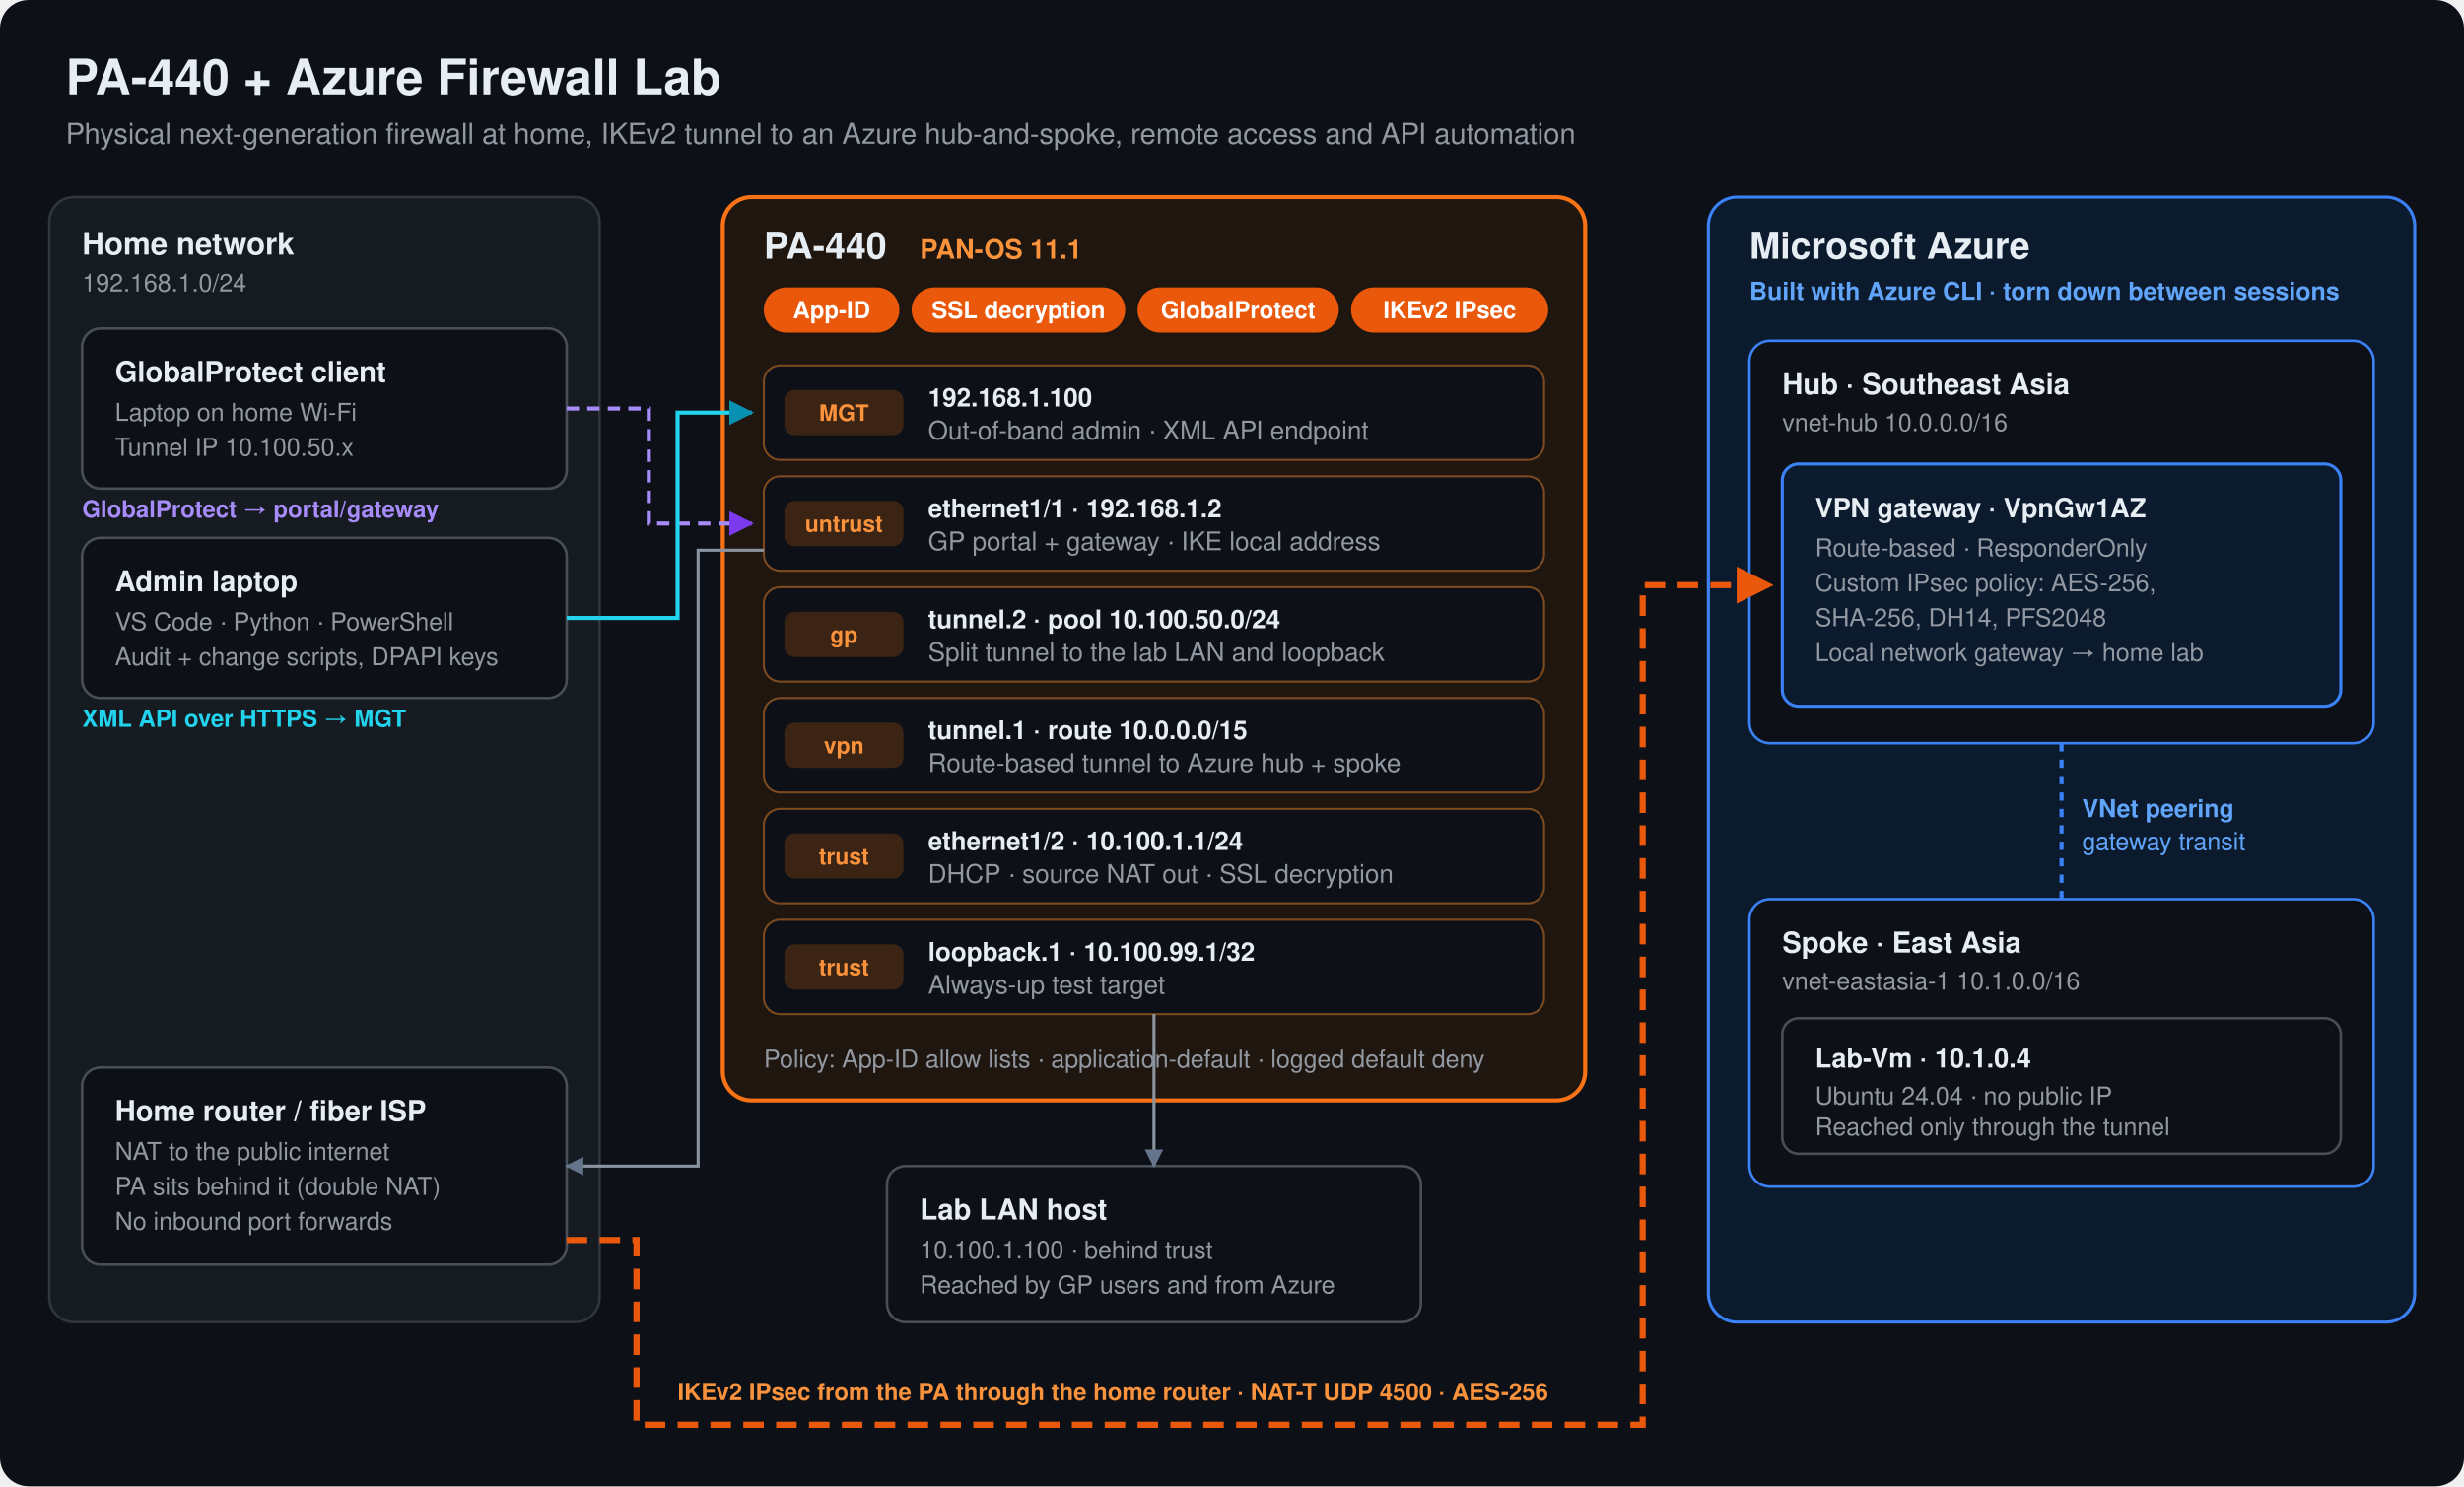
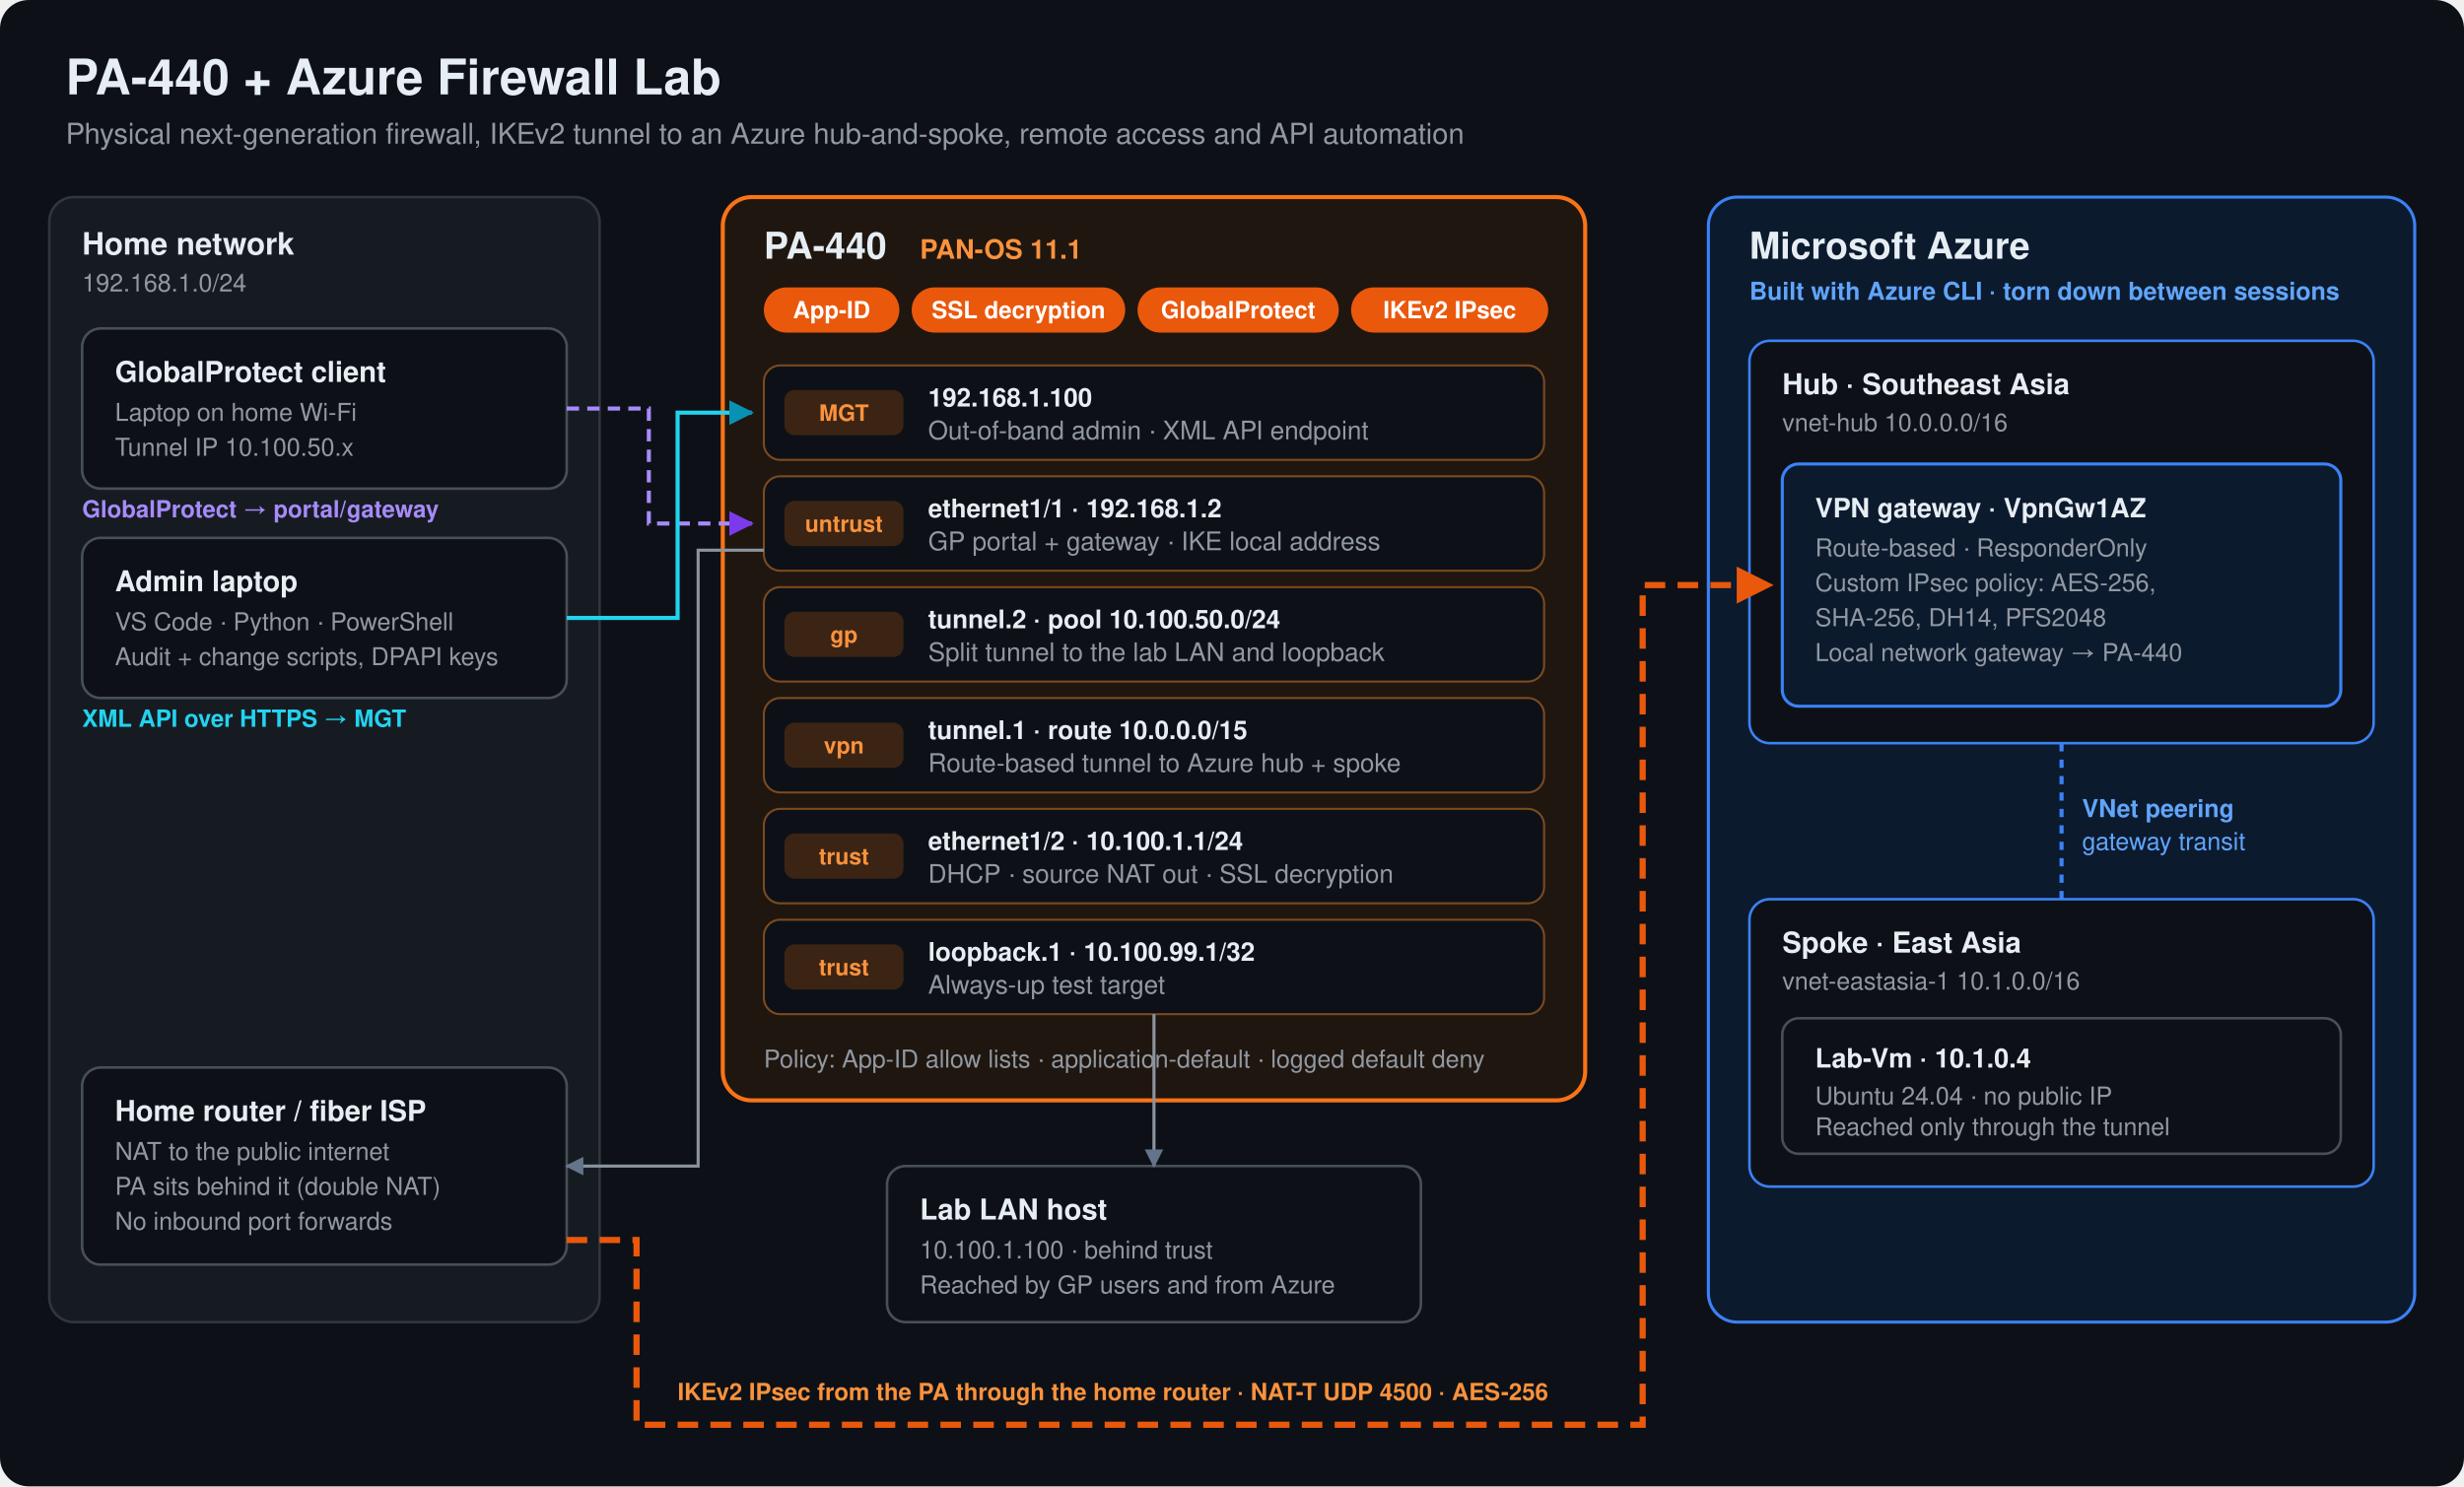
<svg xmlns="http://www.w3.org/2000/svg" viewBox="0 0 1200 724" width="1200" height="724" font-family="Segoe UI, Helvetica, Arial, sans-serif" role="img" aria-label="PA-440 and Azure firewall lab architecture">
  <style>
    .bg{fill:#ffffff}
    .ink{fill:#1f2937} .quiet{fill:#6b7280} .accent{fill:#c2410c}
    .panel{fill:#f8fafc;stroke:#cbd5e1;stroke-width:1.25}
    .box{fill:#ffffff;stroke:#94a3b8;stroke-width:1.25}
    .fw{fill:#fff7ed;stroke:#ea580c;stroke-width:2}
    .az{fill:#eff6ff;stroke:#3b82f6;stroke-width:1.5}
    .azbox{fill:#ffffff;stroke:#60a5fa;stroke-width:1.25}
    .row{fill:#ffffff;stroke:#fdba74;stroke-width:1}
    .chip{fill:#ea580c} .chiptxt{fill:#ffffff}
    .zone{fill:#ffedd5}
    .wire{stroke:#64748b;stroke-width:1.5;fill:none}
    .tunnel{stroke:#ea580c;stroke-width:3;fill:none;stroke-dasharray:10 6}
    .gp{stroke:#7c3aed;stroke-width:2;fill:none;stroke-dasharray:6 4}
    .api{stroke:#0891b2;stroke-width:2;fill:none}
    .peer{stroke:#3b82f6;stroke-width:2;fill:none;stroke-dasharray:4 4}
    .lbl-gp{fill:#7c3aed} .lbl-api{fill:#0891b2} .lbl-az{fill:#2563eb}
    
      .bg{fill:#0d1117}
      .ink{fill:#e6edf3} .quiet{fill:#9198a1} .accent{fill:#fb923c}
      .panel{fill:#161b22;stroke:#30363d}
      .box{fill:#0d1117;stroke:#484f58}
      .fw{fill:#1f1610;stroke:#f97316}
      .az{fill:#0c1a2e;stroke:#3b82f6}
      .azbox{fill:#0d1117;stroke:#3b82f6}
      .row{fill:#0d1117;stroke:#7c4a1e}
      .zone{fill:#3b2414}
      .wire{stroke:#8b949e}
      .lbl-gp{fill:#a78bfa} .lbl-api{fill:#22d3ee} .lbl-az{fill:#60a5fa}
      .gp{stroke:#a78bfa} .api{stroke:#22d3ee}
    
  </style>
  <defs>
    <marker id="a-wire" viewBox="0 0 10 10" refX="9" refY="5" markerWidth="6" markerHeight="6" orient="auto-start-reverse">
      <path d="M0 0L10 5L0 10z" fill="#64748b" />
    </marker>
    <marker id="a-gp" viewBox="0 0 10 10" refX="9" refY="5" markerWidth="6" markerHeight="6" orient="auto-start-reverse">
      <path d="M0 0L10 5L0 10z" fill="#7c3aed" />
    </marker>
    <marker id="a-api" viewBox="0 0 10 10" refX="9" refY="5" markerWidth="6" markerHeight="6" orient="auto-start-reverse">
      <path d="M0 0L10 5L0 10z" fill="#0891b2" />
    </marker>
    <marker id="a-tun" viewBox="0 0 10 10" refX="9" refY="5" markerWidth="6" markerHeight="6" orient="auto-start-reverse">
      <path d="M0 0L10 5L0 10z" fill="#ea580c" />
    </marker>
  </defs>
  <rect class="bg" x="0" y="0" width="1200" height="724" rx="14" />
  <text class="ink" x="32" y="46" font-size="24" font-weight="700">PA-440 + Azure Firewall Lab</text>
-   <text class="quiet" x="32" y="70" font-size="14">Physical next-generation firewall at home, IKEv2 tunnel to an Azure hub-and-spoke, remote access and API automation</text>
+   <text class="quiet" x="32" y="70" font-size="14">Physical next-generation firewall, IKEv2 tunnel to an Azure hub-and-spoke, remote access and API automation</text>
  <rect class="panel" x="24" y="96" width="268" height="548" rx="12" />
  <text class="ink" x="40" y="124" font-size="15" font-weight="700">Home network</text>
  <text class="quiet" x="40" y="142" font-size="12">192.168.1.0/24</text>
  <rect class="box" x="40" y="160" width="236" height="78" rx="9" />
  <text class="ink" x="56" y="186" font-size="14" font-weight="600">GlobalProtect client</text>
  <text class="quiet" x="56" y="205" font-size="12">Laptop on home Wi-Fi</text>
  <text class="quiet" x="56" y="222" font-size="12">Tunnel IP 10.100.50.x</text>
  <rect class="box" x="40" y="262" width="236" height="78" rx="9" />
  <text class="ink" x="56" y="288" font-size="14" font-weight="600">Admin laptop</text>
  <text class="quiet" x="56" y="307" font-size="12">VS Code · Python · PowerShell</text>
  <text class="quiet" x="56" y="324" font-size="12">Audit + change scripts, DPAPI keys</text>
  <rect class="box" x="40" y="520" width="236" height="96" rx="9" />
  <text class="ink" x="56" y="546" font-size="14" font-weight="600">Home router / fiber ISP</text>
  <text class="quiet" x="56" y="565" font-size="12">NAT to the public internet</text>
  <text class="quiet" x="56" y="582" font-size="12">PA sits behind it (double NAT)</text>
  <text class="quiet" x="56" y="599" font-size="12">No inbound port forwards</text>
  <rect class="fw" x="352" y="96" width="420" height="440" rx="14" />
  <text class="ink" x="372" y="126" font-size="18" font-weight="700">PA-440</text>
  <text class="accent" x="448" y="126" font-size="13" font-weight="600">PAN-OS 11.1</text>
  <g font-size="11.5" font-weight="600">
    <rect class="chip" x="372" y="140" width="66" height="22" rx="11" />
    <text class="chiptxt" x="405" y="155" text-anchor="middle">App-ID</text>
    <rect class="chip" x="444" y="140" width="104" height="22" rx="11" />
    <text class="chiptxt" x="496" y="155" text-anchor="middle">SSL decryption</text>
    <rect class="chip" x="554" y="140" width="98" height="22" rx="11" />
    <text class="chiptxt" x="603" y="155" text-anchor="middle">GlobalProtect</text>
    <rect class="chip" x="658" y="140" width="96" height="22" rx="11" />
    <text class="chiptxt" x="706" y="155" text-anchor="middle">IKEv2 IPsec</text>
  </g>
  <g font-size="12.5">
    <rect class="row" x="372" y="178" width="380" height="46" rx="8" />
    <rect class="zone" x="382" y="190" width="58" height="22" rx="5" />
    <text class="accent" x="411" y="205" text-anchor="middle" font-size="11" font-weight="700">MGT</text>
    <text class="ink" x="452" y="198" font-weight="600">192.168.1.100</text>
    <text class="quiet" x="452" y="214">Out-of-band admin · XML API endpoint</text>
    <rect class="row" x="372" y="232" width="380" height="46" rx="8" />
    <rect class="zone" x="382" y="244" width="58" height="22" rx="5" />
    <text class="accent" x="411" y="259" text-anchor="middle" font-size="11" font-weight="700">untrust</text>
    <text class="ink" x="452" y="252" font-weight="600">ethernet1/1 · 192.168.1.2</text>
    <text class="quiet" x="452" y="268">GP portal + gateway · IKE local address</text>
    <rect class="row" x="372" y="286" width="380" height="46" rx="8" />
    <rect class="zone" x="382" y="298" width="58" height="22" rx="5" />
    <text class="accent" x="411" y="313" text-anchor="middle" font-size="11" font-weight="700">gp</text>
    <text class="ink" x="452" y="306" font-weight="600">tunnel.2 · pool 10.100.50.0/24</text>
    <text class="quiet" x="452" y="322">Split tunnel to the lab LAN and loopback</text>
    <rect class="row" x="372" y="340" width="380" height="46" rx="8" />
    <rect class="zone" x="382" y="352" width="58" height="22" rx="5" />
    <text class="accent" x="411" y="367" text-anchor="middle" font-size="11" font-weight="700">vpn</text>
    <text class="ink" x="452" y="360" font-weight="600">tunnel.1 · route 10.0.0.0/15</text>
    <text class="quiet" x="452" y="376">Route-based tunnel to Azure hub + spoke</text>
    <rect class="row" x="372" y="394" width="380" height="46" rx="8" />
    <rect class="zone" x="382" y="406" width="58" height="22" rx="5" />
    <text class="accent" x="411" y="421" text-anchor="middle" font-size="11" font-weight="700">trust</text>
    <text class="ink" x="452" y="414" font-weight="600">ethernet1/2 · 10.100.1.1/24</text>
    <text class="quiet" x="452" y="430">DHCP · source NAT out · SSL decryption</text>
    <rect class="row" x="372" y="448" width="380" height="46" rx="8" />
    <rect class="zone" x="382" y="460" width="58" height="22" rx="5" />
    <text class="accent" x="411" y="475" text-anchor="middle" font-size="11" font-weight="700">trust</text>
    <text class="ink" x="452" y="468" font-weight="600">loopback.1 · 10.100.99.1/32</text>
    <text class="quiet" x="452" y="484">Always-up test target</text>
  </g>
  <text class="quiet" x="372" y="520" font-size="12">Policy: App-ID allow lists · application-default · logged default deny</text>
  <rect class="box" x="432" y="568" width="260" height="76" rx="9" />
  <text class="ink" x="448" y="594" font-size="14" font-weight="600">Lab LAN host</text>
  <text class="quiet" x="448" y="613" font-size="12">10.100.1.100 · behind trust</text>
  <text class="quiet" x="448" y="630" font-size="12">Reached by GP users and from Azure</text>
  <rect class="az" x="832" y="96" width="344" height="548" rx="14" />
  <text class="ink" x="852" y="126" font-size="18" font-weight="700">Microsoft Azure</text>
  <text class="lbl-az" x="852" y="146" font-size="12" font-weight="600">Built with Azure CLI · torn down between sessions</text>
  <rect class="azbox" x="852" y="166" width="304" height="196" rx="10" />
  <text class="ink" x="868" y="192" font-size="14" font-weight="600">Hub · Southeast Asia</text>
  <text class="quiet" x="868" y="210" font-size="12">vnet-hub 10.0.0.0/16</text>
  <rect class="az" x="868" y="226" width="272" height="118" rx="8" />
  <text class="ink" x="884" y="252" font-size="13" font-weight="600">VPN gateway · VpnGw1AZ</text>
  <text class="quiet" x="884" y="271" font-size="12">Route-based · ResponderOnly</text>
  <text class="quiet" x="884" y="288" font-size="12">Custom IPsec policy: AES-256,</text>
  <text class="quiet" x="884" y="305" font-size="12">SHA-256, DH14, PFS2048</text>
-   <text class="quiet" x="884" y="322" font-size="12">Local network gateway → home lab</text>
+   <text class="quiet" x="884" y="322" font-size="12">Local network gateway → PA-440</text>
  <rect class="azbox" x="852" y="438" width="304" height="140" rx="10" />
  <text class="ink" x="868" y="464" font-size="14" font-weight="600">Spoke · East Asia</text>
  <text class="quiet" x="868" y="482" font-size="12">vnet-eastasia-1 10.1.0.0/16</text>
  <rect class="box" x="868" y="496" width="272" height="66" rx="8" />
  <text class="ink" x="884" y="520" font-size="13" font-weight="600">Lab-Vm · 10.1.0.4</text>
  <text class="quiet" x="884" y="538" font-size="12">Ubuntu 24.04 · no public IP</text>
  <text class="quiet" x="884" y="553" font-size="12">Reached only through the tunnel</text>
  <path class="peer" d="M1004 362 V438" />
  <text class="lbl-az" x="1014" y="398" font-size="12" font-weight="600">VNet peering</text>
  <text class="lbl-az" x="1014" y="414" font-size="12">gateway transit</text>
  <path class="gp" d="M276 199 H316 V255 H366" marker-end="url(#a-gp)" />
  <path class="api" d="M276 301 H330 V201 H366" marker-end="url(#a-api)" />
  <path class="wire" d="M372 268 H340 V568 H276" marker-end="url(#a-wire)" />
  <path class="wire" d="M562 494 V568" marker-end="url(#a-wire)" />
  <path class="tunnel" d="M276 604 H310 V694 H800 V285 H862" marker-end="url(#a-tun)" />
  <g font-size="11.5" font-weight="600">
    <text class="lbl-gp" x="40" y="252">GlobalProtect → portal/gateway</text>
    <text class="lbl-api" x="40" y="354">XML API over HTTPS → MGT</text>
    <text class="accent" x="330" y="682">IKEv2 IPsec from the PA through the home router · NAT-T UDP 4500 · AES-256</text>
  </g>
</svg>
